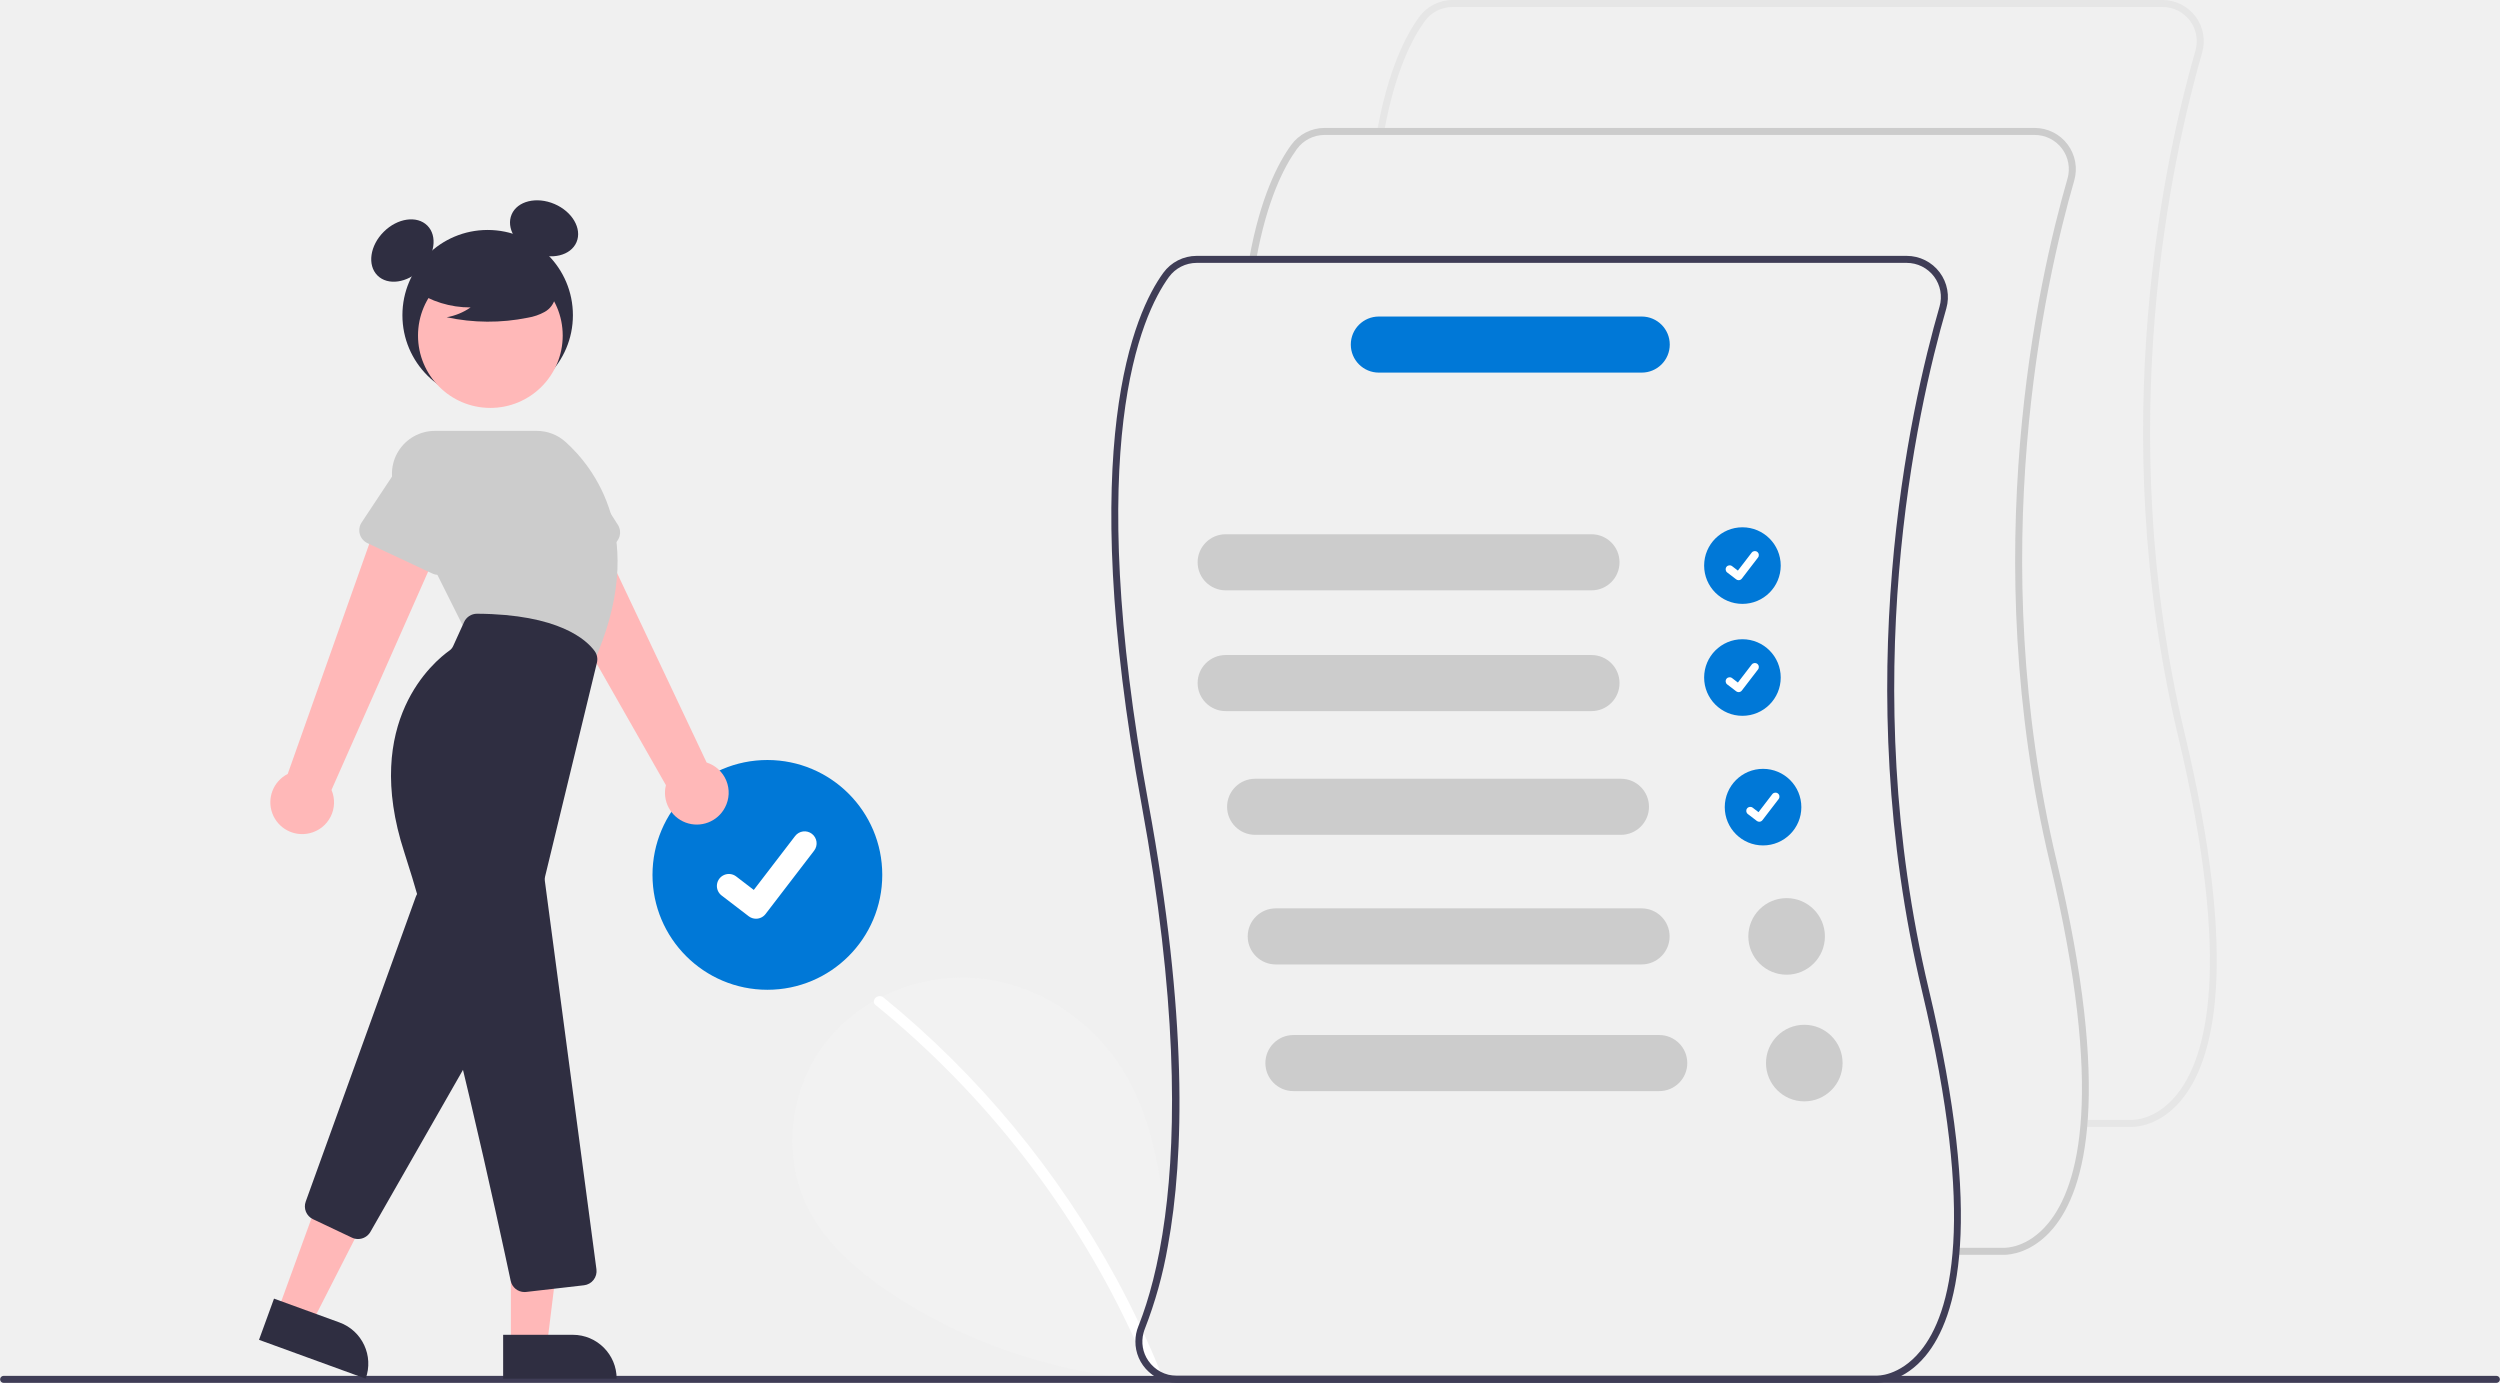
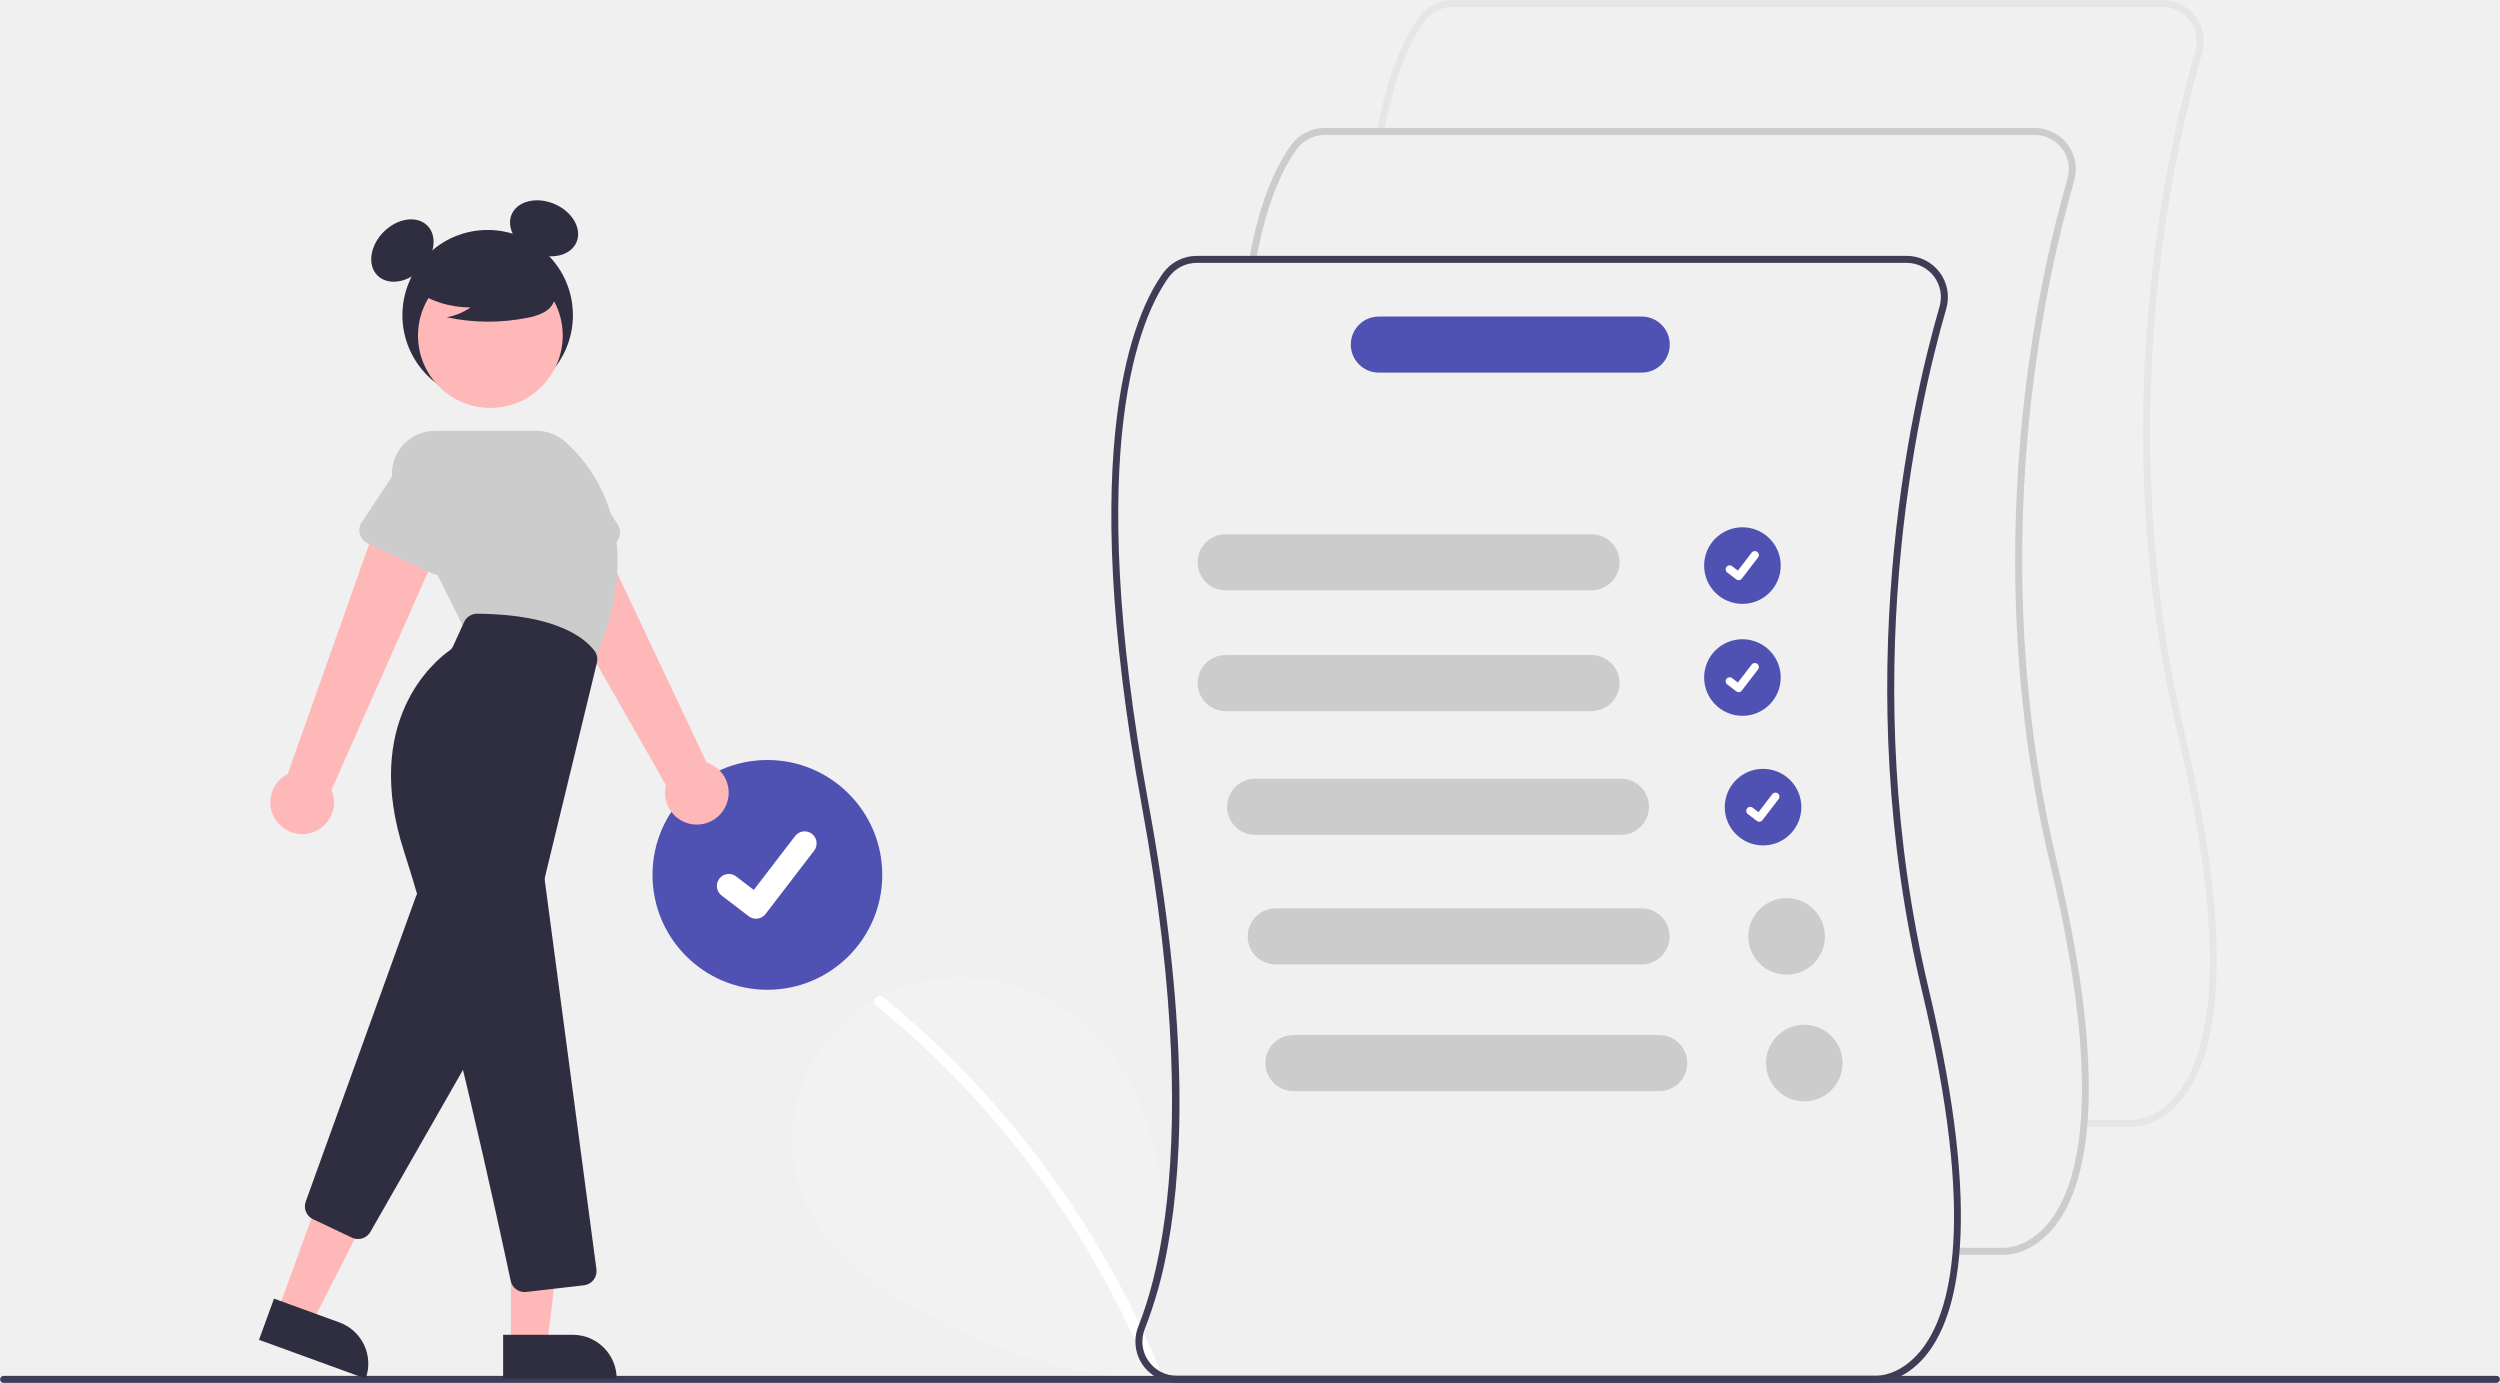
<svg xmlns="http://www.w3.org/2000/svg" data-name="Layer 1" width="848.675" height="469.443" viewBox="0 0 848.675 469.443">
  <path d="M612.366,682.319a207.534,207.534,0,0,1-40.54,1.96c-32.66-1.65-64.78-11.15-92.23-29.01-12.17-7.92-23.78-17.65-30.08-30.72-8.55-17.75-5.56-40.22,6.65-55.68a56.015,56.015,0,0,1,16.14-13.77c.92-.52,1.86-1.02,2.81-1.5a60.557,60.557,0,0,1,33.48-6.13c19.58,2.14,37.65,14.1,48.09,30.81,9.3,14.9,12.54,32.48,14.45,50.1.36,3.32.67,6.65.97,9.96a146.38,146.38,0,0,1-7.81,28.06,9.811,9.811,0,0,0-.44,1.36q3,6.51,5.71,13.14a11.557,11.557,0,0,0,5.53,1.4h37.19Z" transform="translate(-175.6623 -215.2787)" fill="#f2f2f2" />
  <path d="M568.795,683.169a2.033,2.033,0,0,1-2.7-1.06c-.16-.38-.31-.76-.47-1.14q-2.16-5.25-4.53-10.4a316.784,316.784,0,0,0-88.17-114.1,1.478,1.478,0,0,1-.62-1.37,2.032,2.032,0,0,1,2.81-1.5,1.927,1.927,0,0,1,.42.26,317.52,317.52,0,0,1,44.26,43.95,322.504,322.504,0,0,1,34.91,51.66q4.065,7.5,7.72,15.21c.48,1.02.96,2.05,1.43,3.08q3,6.51,5.71,13.14c.03.07.06.15.09.22A1.48,1.48,0,0,1,568.795,683.169Z" transform="translate(-175.6623 -215.2787)" fill="#fff" />
-   <circle cx="260.503" cy="297" r="39" fill="#0078d7" />
+   <circle cx="260.503" cy="297" r="39" fill="#4f52b2" />
  <path d="M432.3,527.156a4.045,4.045,0,0,1-2.434-.808l-.044-.033-9.165-7.017a4.072,4.072,0,1,1,4.953-6.464l5.937,4.552,14.029-18.296a4.072,4.072,0,0,1,5.709-.754l-.087.118.089-.117a4.076,4.076,0,0,1,.754,5.709l-16.502,21.52A4.074,4.074,0,0,1,432.3,527.156Z" transform="translate(-175.6623 -215.2787)" fill="#fff" />
  <path d="M1023.147,684.721H176.853a1.191,1.191,0,0,1,0-2.381h846.294a1.191,1.191,0,0,1,0,2.381Z" transform="translate(-175.6623 -215.2787)" fill="#3f3d56" />
  <circle cx="165.546" cy="107.005" r="28.94" fill="#2f2e41" />
  <ellipse cx="312.268" cy="300.329" rx="11.975" ry="8.981" transform="translate(-296.5657 93.49262) rotate(-45)" fill="#2f2e41" />
  <ellipse cx="360.359" cy="292.785" rx="8.981" ry="11.975" transform="translate(-226.111 293.8836) rotate(-66.86956)" fill="#2f2e41" />
  <path d="M421.794,489.366A10.743,10.743,0,0,0,415.541,474.126l-41.816-88.459L354.597,399.08l47.119,82.735a10.801,10.801,0,0,0,20.078,7.551Z" transform="translate(-175.6623 -215.2787)" fill="#ffb8b8" />
  <path d="M383.314,400.425l-22.209,9.931a4.817,4.817,0,0,1-6.604-3.096l-6.549-23.353a13.377,13.377,0,0,1,24.456-10.85l13.001,20.382a4.817,4.817,0,0,1-2.095,6.986Z" transform="translate(-175.6623 -215.2787)" fill="#ccc" />
  <path d="M280.747,498.136a10.743,10.743,0,0,0,7.445-14.694l39.602-89.472-22.655-5.706L273.335,478.006a10.801,10.801,0,0,0,7.412,20.13Z" transform="translate(-175.6623 -215.2787)" fill="#ffb8b8" />
  <polygon points="94.289 445.033 105.809 449.227 127.47 406.789 110.467 400.599 94.289 445.033" fill="#ffb8b8" />
  <path d="M264.972,662.263h38.531a0,0,0,0,1,0,0v14.887a0,0,0,0,1,0,0H279.859A14.887,14.887,0,0,1,264.972,662.263v0A0,0,0,0,1,264.972,662.263Z" transform="translate(146.5349 1180.966) rotate(-159.9935)" fill="#2f2e41" />
  <path d="M297.2,635.89a4.774,4.774,0,0,1-2.044-.459l-13.239-6.271a4.799,4.799,0,0,1-2.469-5.99L316.812,519.702a4.817,4.817,0,0,1,8.661-.841l19.762,32.937a4.822,4.822,0,0,1,.052,4.868l-43.887,76.802A4.84,4.84,0,0,1,297.2,635.89Z" transform="translate(-175.6623 -215.2787)" fill="#2f2e41" />
  <circle cx="166.464" cy="113.913" r="24.561" fill="#ffb8b8" />
  <path d="M376.873,440.862,333.385,428.902l-23.13-46.259A14.576,14.576,0,0,1,323.293,361.549h34.599a14.557,14.557,0,0,1,9.73,3.721c9.281,8.315,28.781,32.285,9.439,75.173Z" transform="translate(-175.6623 -215.2787)" fill="#ccc" />
  <path d="M322.433,409.971l-22.033-10.314a4.817,4.817,0,0,1-1.974-7.022l13.39-20.223a13.377,13.377,0,0,1,24.198,11.413l-6.924,23.163a4.817,4.817,0,0,1-6.657,2.982Z" transform="translate(-175.6623 -215.2787)" fill="#ccc" />
  <polygon points="173.428 456.629 185.687 456.629 191.52 409.341 173.425 409.342 173.428 456.629" fill="#ffb8b8" />
  <path d="M346.463,668.404h38.531a0,0,0,0,1,0,0v14.887a0,0,0,0,1,0,0H361.35A14.887,14.887,0,0,1,346.463,668.404v0A0,0,0,0,1,346.463,668.404Z" transform="translate(555.8252 1136.4) rotate(179.9974)" fill="#2f2e41" />
  <path d="M353.719,653.888a4.791,4.791,0,0,1-4.698-3.814c-3.524-16.604-21.826-101.651-36.111-145.459-14.534-44.57,10.218-64.872,15.328-68.489a3.763,3.763,0,0,0,1.253-1.513l3.712-8.166a4.834,4.834,0,0,1,4.397-2.827h.03c27.829.166,37.184,8.939,39.914,12.703a4.761,4.761,0,0,1,.754,3.926l-17.608,72.645a3.75,3.75,0,0,0-.073,1.377L378.136,646.171a4.818,4.818,0,0,1-4.223,5.42l-19.629,2.264A4.923,4.923,0,0,1,353.719,653.888Z" transform="translate(-175.6623 -215.2787)" fill="#2f2e41" />
  <path d="M316.318,313.743a33.405,33.405,0,0,0,19.091,5.9,20.471,20.471,0,0,1-8.114,3.338,67.359,67.359,0,0,0,27.514.155,17.807,17.807,0,0,0,5.76-1.978,7.289,7.289,0,0,0,3.555-4.755c.604-3.449-2.083-6.582-4.876-8.693A35.967,35.967,0,0,0,329.024,301.67c-3.376.873-6.759,2.347-8.951,5.059s-2.843,6.891-.753,9.684Z" transform="translate(-175.6623 -215.2787)" fill="#2f2e41" />
-   <circle cx="591.503" cy="192" r="13" fill="#0078d7" />
+   <circle cx="591.503" cy="192" r="13" fill="#4f52b2" />
  <path d="M765.877,412.238a1.348,1.348,0,0,1-.811-.269l-.015-.011-3.055-2.339a1.357,1.357,0,1,1,1.651-2.155l1.979,1.517,4.676-6.099a1.357,1.357,0,0,1,1.903-.251l-.029.039.03-.039a1.359,1.359,0,0,1,.251,1.903l-5.501,7.173A1.358,1.358,0,0,1,765.877,412.238Z" transform="translate(-175.6623 -215.2787)" fill="#fff" />
-   <circle cx="591.503" cy="230" r="13" fill="#0078d7" />
+   <circle cx="591.503" cy="230" r="13" fill="#4f52b2" />
  <path d="M765.877,450.238a1.348,1.348,0,0,1-.811-.269l-.015-.011-3.055-2.339a1.357,1.357,0,1,1,1.651-2.155l1.979,1.517,4.676-6.099a1.357,1.357,0,0,1,1.903-.251l-.029.039.03-.039a1.359,1.359,0,0,1,.251,1.903l-5.501,7.173A1.358,1.358,0,0,1,765.877,450.238Z" transform="translate(-175.6623 -215.2787)" fill="#fff" />
-   <circle cx="598.503" cy="274" r="13" fill="#0078d7" />
+   <circle cx="598.503" cy="274" r="13" fill="#4f52b2" />
  <path d="M772.877,494.238a1.348,1.348,0,0,1-.811-.269l-.015-.011-3.055-2.339a1.357,1.357,0,1,1,1.651-2.155l1.979,1.517,4.676-6.099a1.357,1.357,0,0,1,1.903-.251l-.029.039.03-.039a1.359,1.359,0,0,1,.251,1.903l-5.501,7.173A1.358,1.358,0,0,1,772.877,494.238Z" transform="translate(-175.6623 -215.2787)" fill="#fff" />
  <path d="M899.521,597.818c-.135,0-.22-.003-.249-.005l-16.14.002v-2.38h16.198c.375.013,8.027.229,15.076-8.325,10.506-12.749,19.133-44.31.573-122.264-24.957-104.821-4.142-197.424,5.966-232.372a11.604,11.604,0,0,0-11.164-14.816H668.747a11.656,11.656,0,0,0-9.399,4.784c-4.282,5.89-10.158,17.205-13.835,37.665l-2.342-.421c3.757-20.904,9.824-32.552,14.252-38.643a14.041,14.041,0,0,1,11.324-5.765H909.781a13.984,13.984,0,0,1,13.451,17.856c-10.056,34.767-30.763,126.89-5.937,231.16,18.821,79.051,9.773,111.295-1.131,124.425C908.971,597.379,901.046,597.818,899.521,597.818Z" transform="translate(-175.6623 -215.2787)" fill="#e6e6e6" />
  <path d="M856.092,641.248c-.135,0-.22-.003-.249-.005l-16.14.002v-2.38h16.198c.377.012,8.027.229,15.076-8.325,10.506-12.749,19.133-44.31.573-122.264-24.957-104.821-4.142-197.424,5.966-232.372a11.604,11.604,0,0,0-11.164-14.816H625.317a11.656,11.656,0,0,0-9.399,4.784c-4.282,5.89-10.158,17.205-13.835,37.665l-2.342-.421c3.757-20.904,9.824-32.552,14.252-38.643a14.041,14.041,0,0,1,11.324-5.765H866.352a13.984,13.984,0,0,1,13.451,17.856c-10.056,34.767-30.763,126.89-5.937,231.16,18.821,79.051,9.773,111.295-1.131,124.425C865.542,640.809,857.617,641.248,856.092,641.248Z" transform="translate(-175.6623 -215.2787)" fill="#ccc" />
  <path d="M830.435,551.159c-24.83-104.27-4.12-196.4,5.94-231.16a13.994,13.994,0,0,0-13.45-17.86H581.886a14.031,14.031,0,0,0-11.32,5.76c-9.73,13.38-29.92,57.75-7.37,180.52,12.06,65.68,11.88,110.46,7.94,139.96-2.21,16.61-5.62,28.37-8.71,36.3l-.33.84a13.639,13.639,0,0,0-1,5.05,13.834,13.834,0,0,0,4.53,10.4,13.243,13.243,0,0,0,3.17,2.2,13.412,13.412,0,0,0,3.03,1.11,13.676,13.676,0,0,0,3.27.39H812.415c.03,0,.11.01.25.01,1.52,0,9.45-.44,16.64-9.1C840.205,662.449,849.255,630.209,830.435,551.159Zm-2.89,122.81c-7.05,8.56-14.7,8.34-15.07,8.33H575.096a11.636,11.636,0,0,1-9.63-5.11,11.367,11.367,0,0,1-1.61-9.43,9.811,9.811,0,0,1,.44-1.36,146.38,146.38,0,0,0,7.81-28.06c5.64-30.75,6.69-78.2-6.57-150.35-22.38-121.86-2.59-165.56,6.95-178.69a11.681,11.681,0,0,1,9.4-4.78H822.925a11.604,11.604,0,0,1,11.16,14.81c-10.11,34.95-30.92,127.56-5.96,232.38C846.685,629.659,838.055,661.219,827.545,673.969Z" transform="translate(-175.6623 -215.2787)" fill="#3f3d56" />
  <path d="M715.925,415.679h-124.186a9.519,9.519,0,1,1,0-19.038h124.186a9.519,9.519,0,1,1,0,19.038Z" transform="translate(-175.6623 -215.2787)" fill="#ccc" />
  <path d="M715.925,456.679h-124.186a9.519,9.519,0,1,1,0-19.038h124.186a9.519,9.519,0,1,1,0,19.038Z" transform="translate(-175.6623 -215.2787)" fill="#ccc" />
  <path d="M725.925,498.679h-124.186a9.519,9.519,0,1,1,0-19.038h124.186a9.519,9.519,0,1,1,0,19.038Z" transform="translate(-175.6623 -215.2787)" fill="#ccc" />
  <path d="M732.925,542.679h-124.186a9.519,9.519,0,1,1,0-19.038h124.186a9.519,9.519,0,1,1,0,19.038Z" transform="translate(-175.6623 -215.2787)" fill="#ccc" />
-   <path d="M732.977,341.769h-89.239a9.519,9.519,0,1,1,0-19.038h89.239a9.519,9.519,0,1,1,0,19.038Z" transform="translate(-175.6623 -215.2787)" fill="#0078d7" />
+   <path d="M732.977,341.769h-89.239a9.519,9.519,0,1,1,0-19.038h89.239a9.519,9.519,0,1,1,0,19.038Z" transform="translate(-175.6623 -215.2787)" fill="#4f52b2" />
  <circle cx="606.503" cy="317.882" r="13" fill="#ccc" />
  <path d="M738.925,585.679h-124.186a9.519,9.519,0,1,1,0-19.038h124.186a9.519,9.519,0,1,1,0,19.038Z" transform="translate(-175.6623 -215.2787)" fill="#ccc" />
  <circle cx="612.503" cy="360.882" r="13" fill="#ccc" />
</svg>
